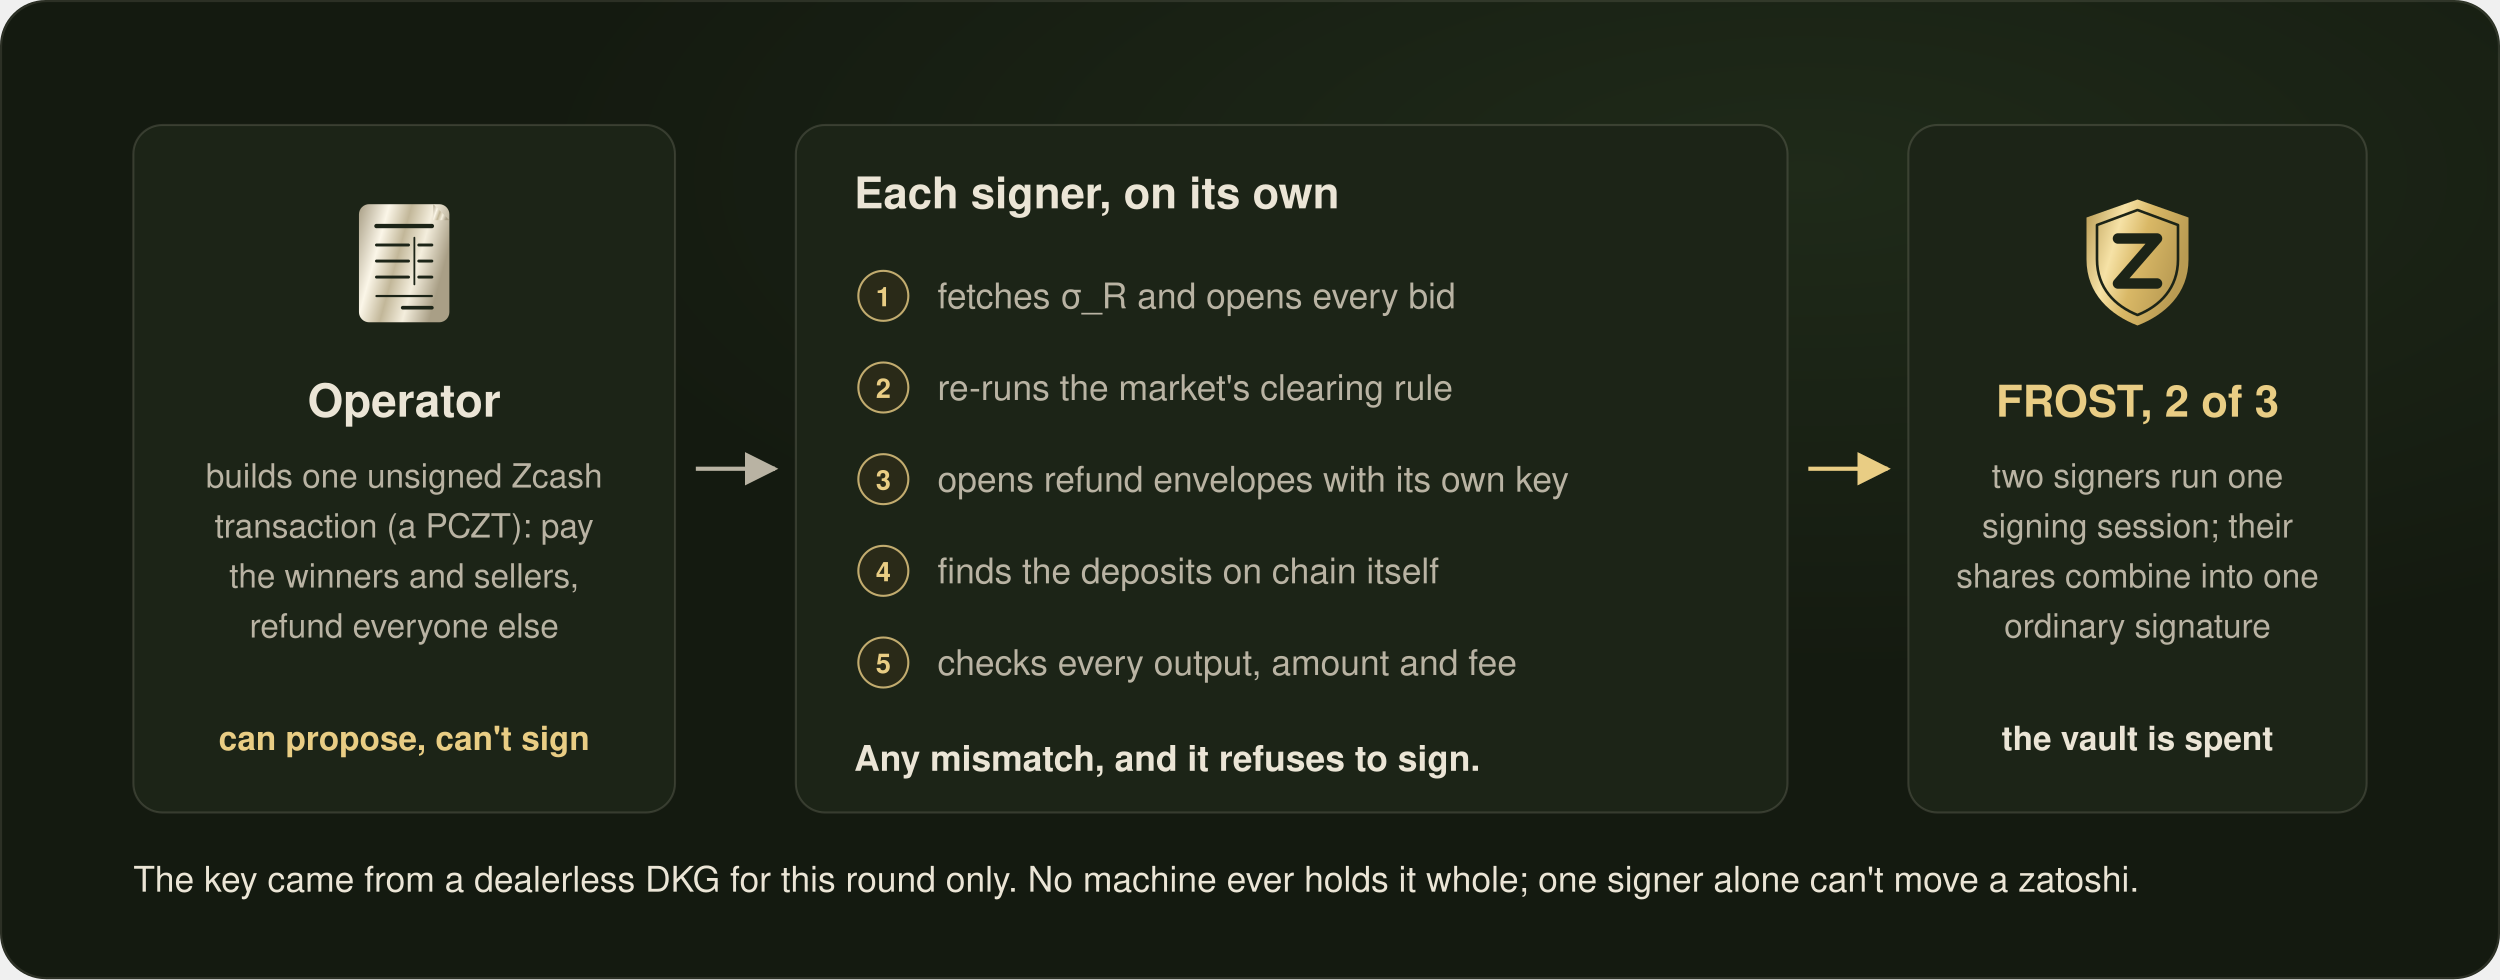
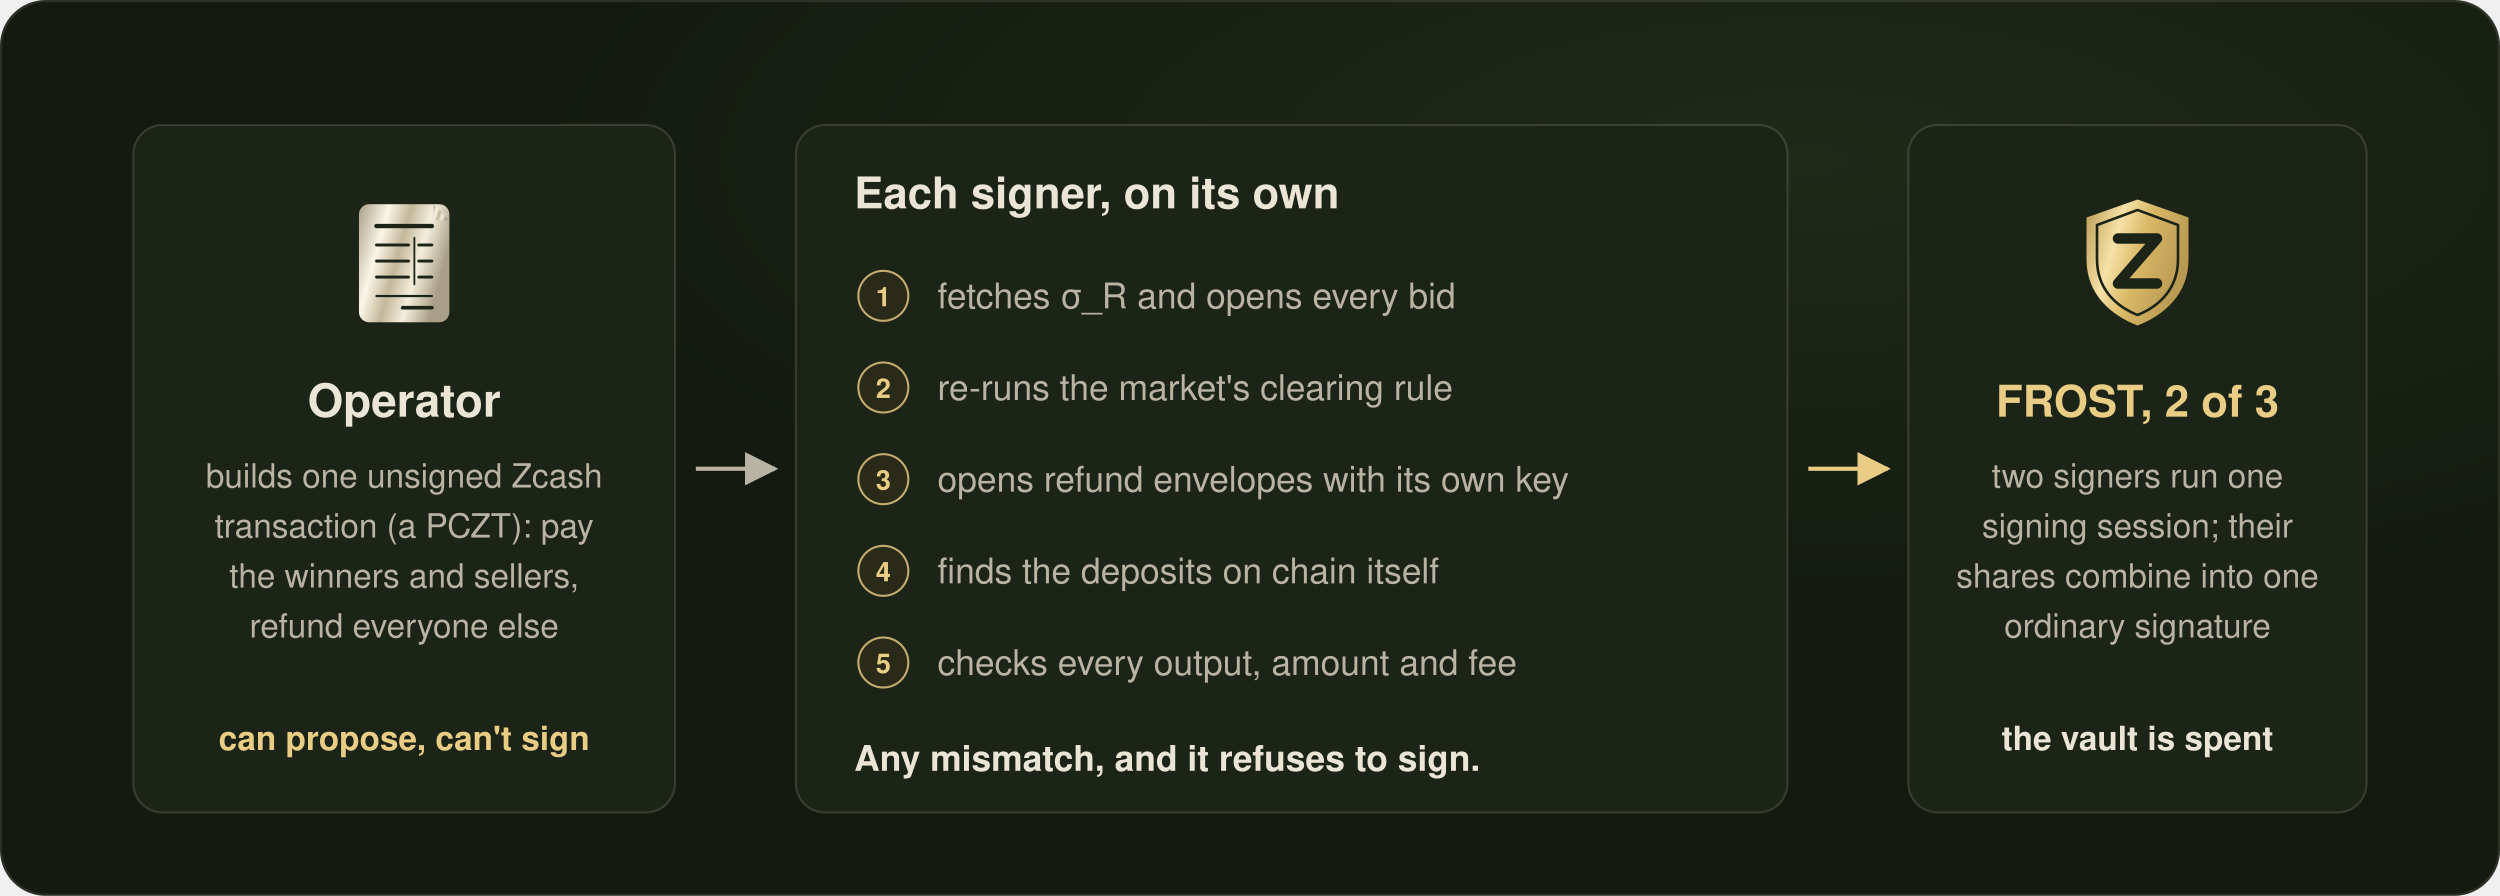
- <svg xmlns="http://www.w3.org/2000/svg" width="1200" height="470" viewBox="0 0 1200 470" role="img" aria-label="Settlement: the operator proposes an unsigned transaction; each signer independently opens the bids, re-runs clearing, opens refund envelopes, finds the deposits and checks every output; two of three sign one FROST spend." font-family="'Helvetica Neue',Helvetica,Arial,sans-serif">
+ <svg xmlns="http://www.w3.org/2000/svg" width="1200" height="430" viewBox="0 0 1200 430" role="img" aria-label="Settlement: the operator proposes an unsigned transaction; each signer independently opens the bids, re-runs clearing, opens refund envelopes, finds the deposits and checks every output; two of three sign one FROST spend." font-family="'Helvetica Neue',Helvetica,Arial,sans-serif">
  <defs>
    <linearGradient id="chrome" x1="0" y1="0" x2="1" y2="0.36">
      <stop offset="0" stop-color="#a99f86" />
      <stop offset=".3" stop-color="#fbf6e8" />
      <stop offset=".52" stop-color="#c2b799" />
      <stop offset=".74" stop-color="#f4eedd" />
      <stop offset="1" stop-color="#a99f86" />
    </linearGradient>
    <linearGradient id="goldc" x1="0" y1="0" x2="1" y2="0.36">
      <stop offset="0" stop-color="#b89a52" />
      <stop offset=".35" stop-color="#f6e2a6" />
      <stop offset=".6" stop-color="#d9b866" />
      <stop offset="1" stop-color="#b89a52" />
    </linearGradient>
    <linearGradient id="paper" x1="0" y1="0" x2="1" y2="1">
      <stop offset="0" stop-color="#f4efe2" />
      <stop offset="1" stop-color="#d9d1bd" />
    </linearGradient>
    <radialGradient id="night" cx="72%" cy="18%" r="85%">
      <stop offset="0" stop-color="#1f2a19" />
      <stop offset=".6" stop-color="#141a10" />
    </radialGradient>
    <marker id="arrow" viewBox="0 0 10 10" refX="9" refY="5" markerWidth="8" markerHeight="8" orient="auto-start-reverse">
      <path d="M0 0L10 5L0 10z" fill="#b9b3a3" />
    </marker>
    <marker id="arrowg" viewBox="0 0 10 10" refX="9" refY="5" markerWidth="8" markerHeight="8" orient="auto-start-reverse">
      <path d="M0 0L10 5L0 10z" fill="#e9cd84" />
    </marker>
  </defs>
-   <rect width="1200" height="470" rx="22" fill="url(#night)" />
+   <rect width="1200" height="430" rx="22" fill="url(#night)" />
  <g transform="translate(0 -50)">
    <rect x="64" y="110" width="260" height="330" rx="14" fill="#1c2417" stroke="#ddd6c6" stroke-opacity=".16" />
    <svg x="159" y="141" width="70" height="70" viewBox="0 0 200 200">
      <defs>
        <mask id="lg-1" maskUnits="userSpaceOnUse" x="0" y="0" width="200" height="200">
          <rect width="200" height="200" fill="#fff" />
          <path d="M62 50 H138" fill="none" stroke="#000" stroke-width="6" stroke-linecap="round" stroke-linejoin="round" />
          <path d="M62 76 H106 M120 76 H138 M62 98 H106 M120 98 H138 M62 120 H106 M120 120 H138" fill="none" stroke="#000" stroke-width="4" stroke-linecap="round" stroke-linejoin="round" />
          <path d="M114 66 V130" fill="none" stroke="#000" stroke-width="2.5" stroke-linecap="round" stroke-linejoin="round" />
          <path d="M62 146 H138" fill="none" stroke="#000" stroke-width="3" stroke-linecap="round" stroke-linejoin="round" />
          <path d="M98 162 H138" fill="none" stroke="#000" stroke-width="5" stroke-linecap="round" stroke-linejoin="round" />
        </mask>
      </defs>
      <rect mask="url(#lg-1)" x="38" y="20" width="124" height="162" rx="14" fill="url(#chrome)" />
      <path d="M140 20 L162 42 H140 Z" fill="url(#chrome)" />
    </svg>
    <text x="194" y="250" font-size="22" fill="#ebe5d6" text-anchor="middle" font-weight="600">Operator</text>
    <text x="194" y="284" font-size="16" fill="#b9b3a3" text-anchor="middle">builds one unsigned Zcash</text>
    <text x="194" y="308" font-size="16" fill="#b9b3a3" text-anchor="middle">transaction (a PCZT): pay</text>
    <text x="194" y="332" font-size="16" fill="#b9b3a3" text-anchor="middle">the winners and sellers,</text>
    <text x="194" y="356" font-size="16" fill="#b9b3a3" text-anchor="middle">refund everyone else</text>
    <text x="194" y="410" font-size="16" fill="#e9cd84" text-anchor="middle" font-weight="600">can propose, can't sign</text>
    <rect x="382" y="110" width="476" height="330" rx="14" fill="#1c2417" stroke="#ddd6c6" stroke-opacity=".16" />
    <text x="410" y="150" font-size="21" fill="#ebe5d6" font-weight="600">Each signer, on its own</text>
    <circle cx="424" cy="192" r="12" fill="#2a2a18" stroke="#e9cd84" stroke-opacity=".8" />
    <text x="424" y="197" font-size="13" fill="#e9cd84" text-anchor="middle" font-weight="700">1</text>
    <text x="450" y="198" font-size="17" fill="#b9b3a3">fetches σ_R and opens every bid</text>
    <circle cx="424" cy="236" r="12" fill="#2a2a18" stroke="#e9cd84" stroke-opacity=".8" />
    <text x="424" y="241" font-size="13" fill="#e9cd84" text-anchor="middle" font-weight="700">2</text>
    <text x="450" y="242" font-size="17" fill="#b9b3a3">re-runs the market's clearing rule</text>
    <circle cx="424" cy="280" r="12" fill="#2a2a18" stroke="#e9cd84" stroke-opacity=".8" />
    <text x="424" y="285" font-size="13" fill="#e9cd84" text-anchor="middle" font-weight="700">3</text>
    <text x="450" y="286" font-size="17" fill="#b9b3a3">opens refund envelopes with its own key</text>
    <circle cx="424" cy="324" r="12" fill="#2a2a18" stroke="#e9cd84" stroke-opacity=".8" />
    <text x="424" y="329" font-size="13" fill="#e9cd84" text-anchor="middle" font-weight="700">4</text>
    <text x="450" y="330" font-size="17" fill="#b9b3a3">finds the deposits on chain itself</text>
    <circle cx="424" cy="368" r="12" fill="#2a2a18" stroke="#e9cd84" stroke-opacity=".8" />
    <text x="424" y="373" font-size="13" fill="#e9cd84" text-anchor="middle" font-weight="700">5</text>
    <text x="450" y="374" font-size="17" fill="#b9b3a3">checks every output, amount and fee</text>
    <text x="410" y="420" font-size="17" fill="#ebe5d6" font-weight="600">Any mismatch, and it refuses to sign.</text>
    <line x1="334" y1="275" x2="372" y2="275" stroke="#b9b3a3" stroke-width="2" marker-end="url(#arrow)" />
    <rect x="916" y="110" width="220" height="330" rx="14" fill="#1c2417" stroke="#ddd6c6" stroke-opacity=".16" />
    <svg x="990" y="140" width="72" height="72" viewBox="0 0 200 200">
      <defs>
        <mask id="sz2-2" maskUnits="userSpaceOnUse" x="0" y="0" width="200" height="200">
          <rect width="200" height="200" fill="#fff" />
          <path d="M100 30 L154 50 V96 C154 134 130 158 100 170 C70 158 46 134 46 96 V50 Z" fill="none" stroke="#000" stroke-width="3.5" stroke-linecap="round" stroke-linejoin="round" />
          <path d="M74 68 H126 L74 128 H126" fill="none" stroke="#000" stroke-width="14" stroke-linecap="round" stroke-linejoin="round" />
        </mask>
      </defs>
      <path mask="url(#sz2-2)" d="M100 16 L168 40 V96 C168 142 136 170 100 184 C64 170 32 142 32 96 V40 Z" fill="url(#goldc)" />
    </svg>
    <text x="1026" y="250" font-size="21" fill="#e9cd84" text-anchor="middle" font-weight="600">FROST, 2 of 3</text>
    <text x="1026" y="284" font-size="16" fill="#b9b3a3" text-anchor="middle">two signers run one</text>
    <text x="1026" y="308" font-size="16" fill="#b9b3a3" text-anchor="middle">signing session; their</text>
    <text x="1026" y="332" font-size="16" fill="#b9b3a3" text-anchor="middle">shares combine into one</text>
    <text x="1026" y="356" font-size="16" fill="#b9b3a3" text-anchor="middle">ordinary signature</text>
    <text x="1026" y="410" font-size="16" fill="#ebe5d6" text-anchor="middle" font-weight="600">the vault is spent</text>
    <line x1="868" y1="275" x2="906" y2="275" stroke="#e9cd84" stroke-width="2" marker-end="url(#arrowg)" />
-     <text x="64" y="478" font-size="17" fill="#ebe5d6">The key came from a dealerless DKG for this round only. No machine ever holds it whole; one signer alone can't move a zatoshi.</text>
  </g>
-   <rect x=".5" y=".5" width="1199" height="469" rx="22" fill="none" stroke="#ddd6c6" stroke-opacity=".12" />
+   <rect x=".5" y=".5" width="1199" height="429" rx="22" fill="none" stroke="#ddd6c6" stroke-opacity=".12" />
</svg>
